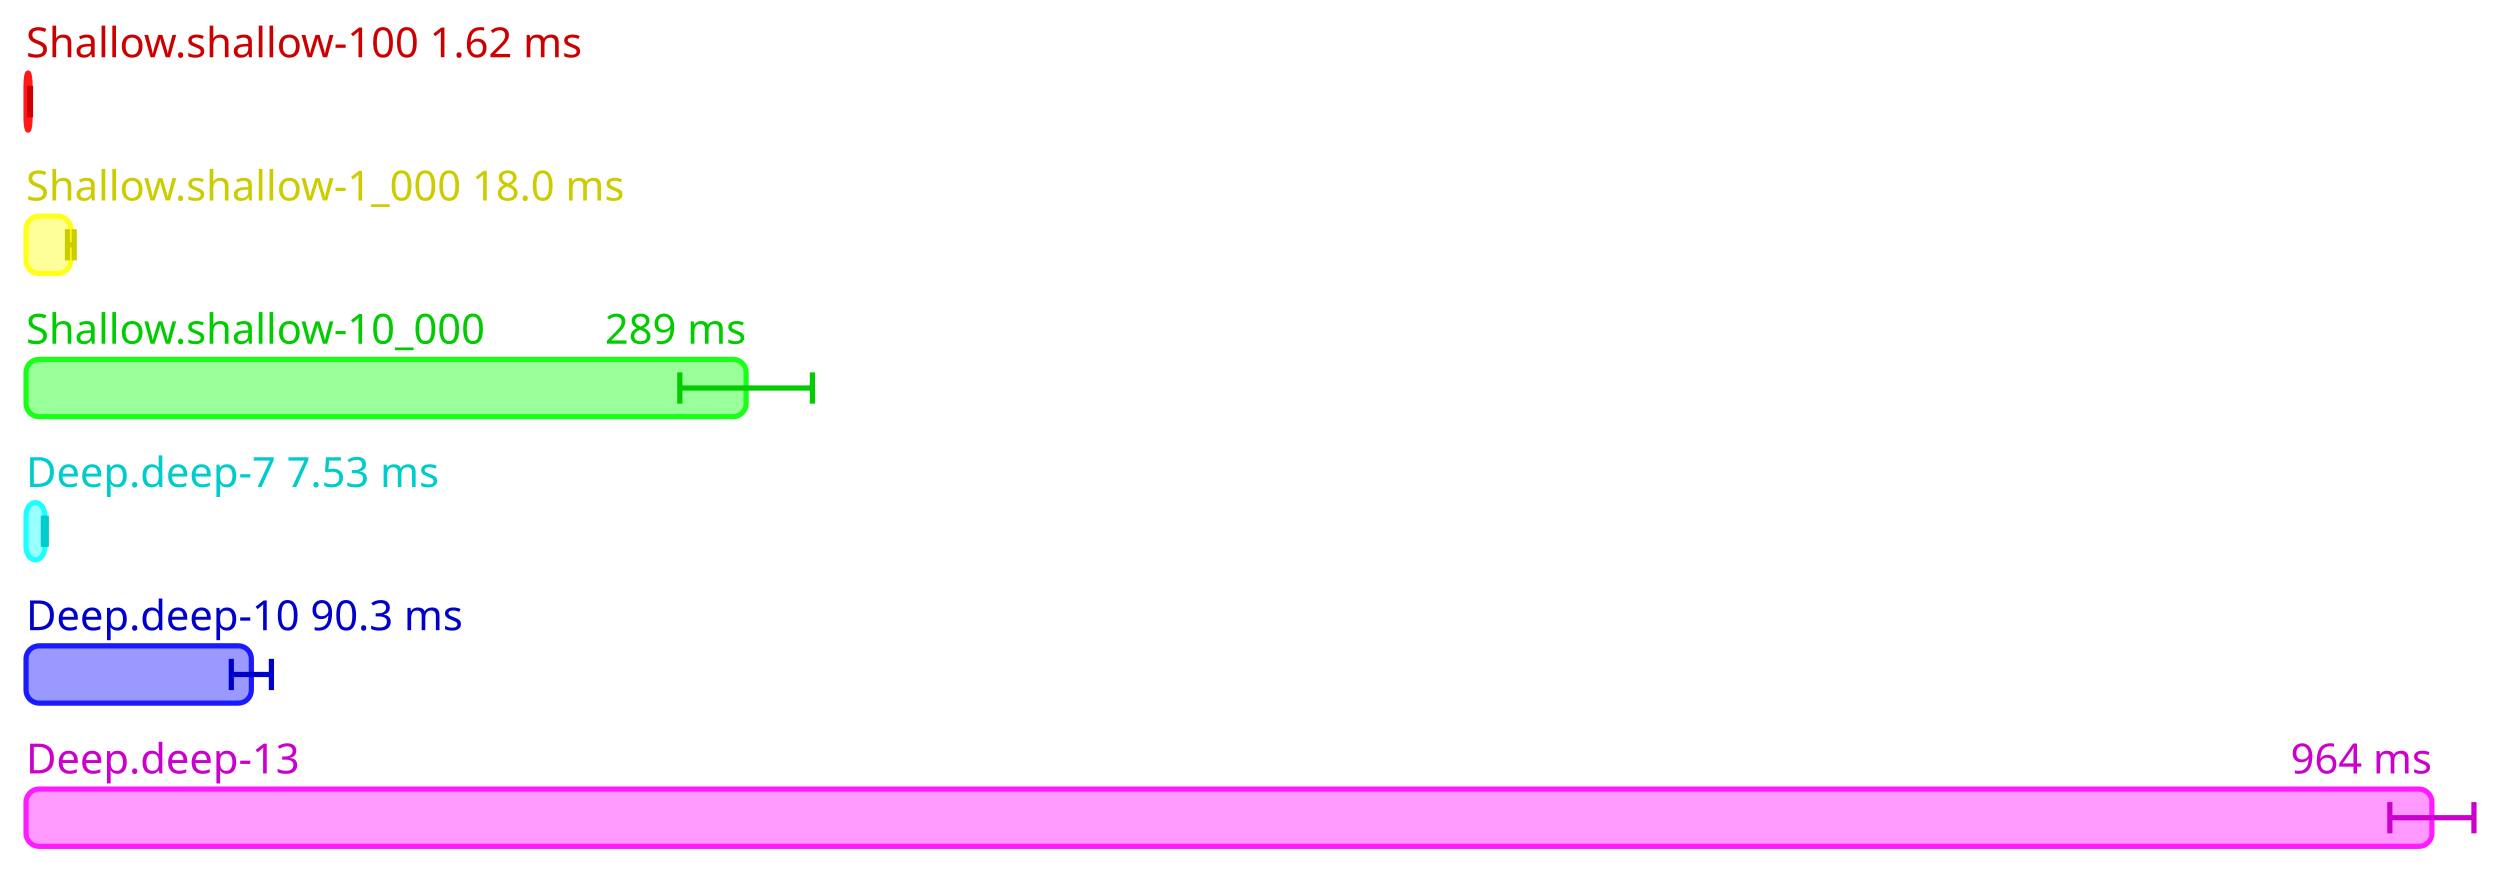
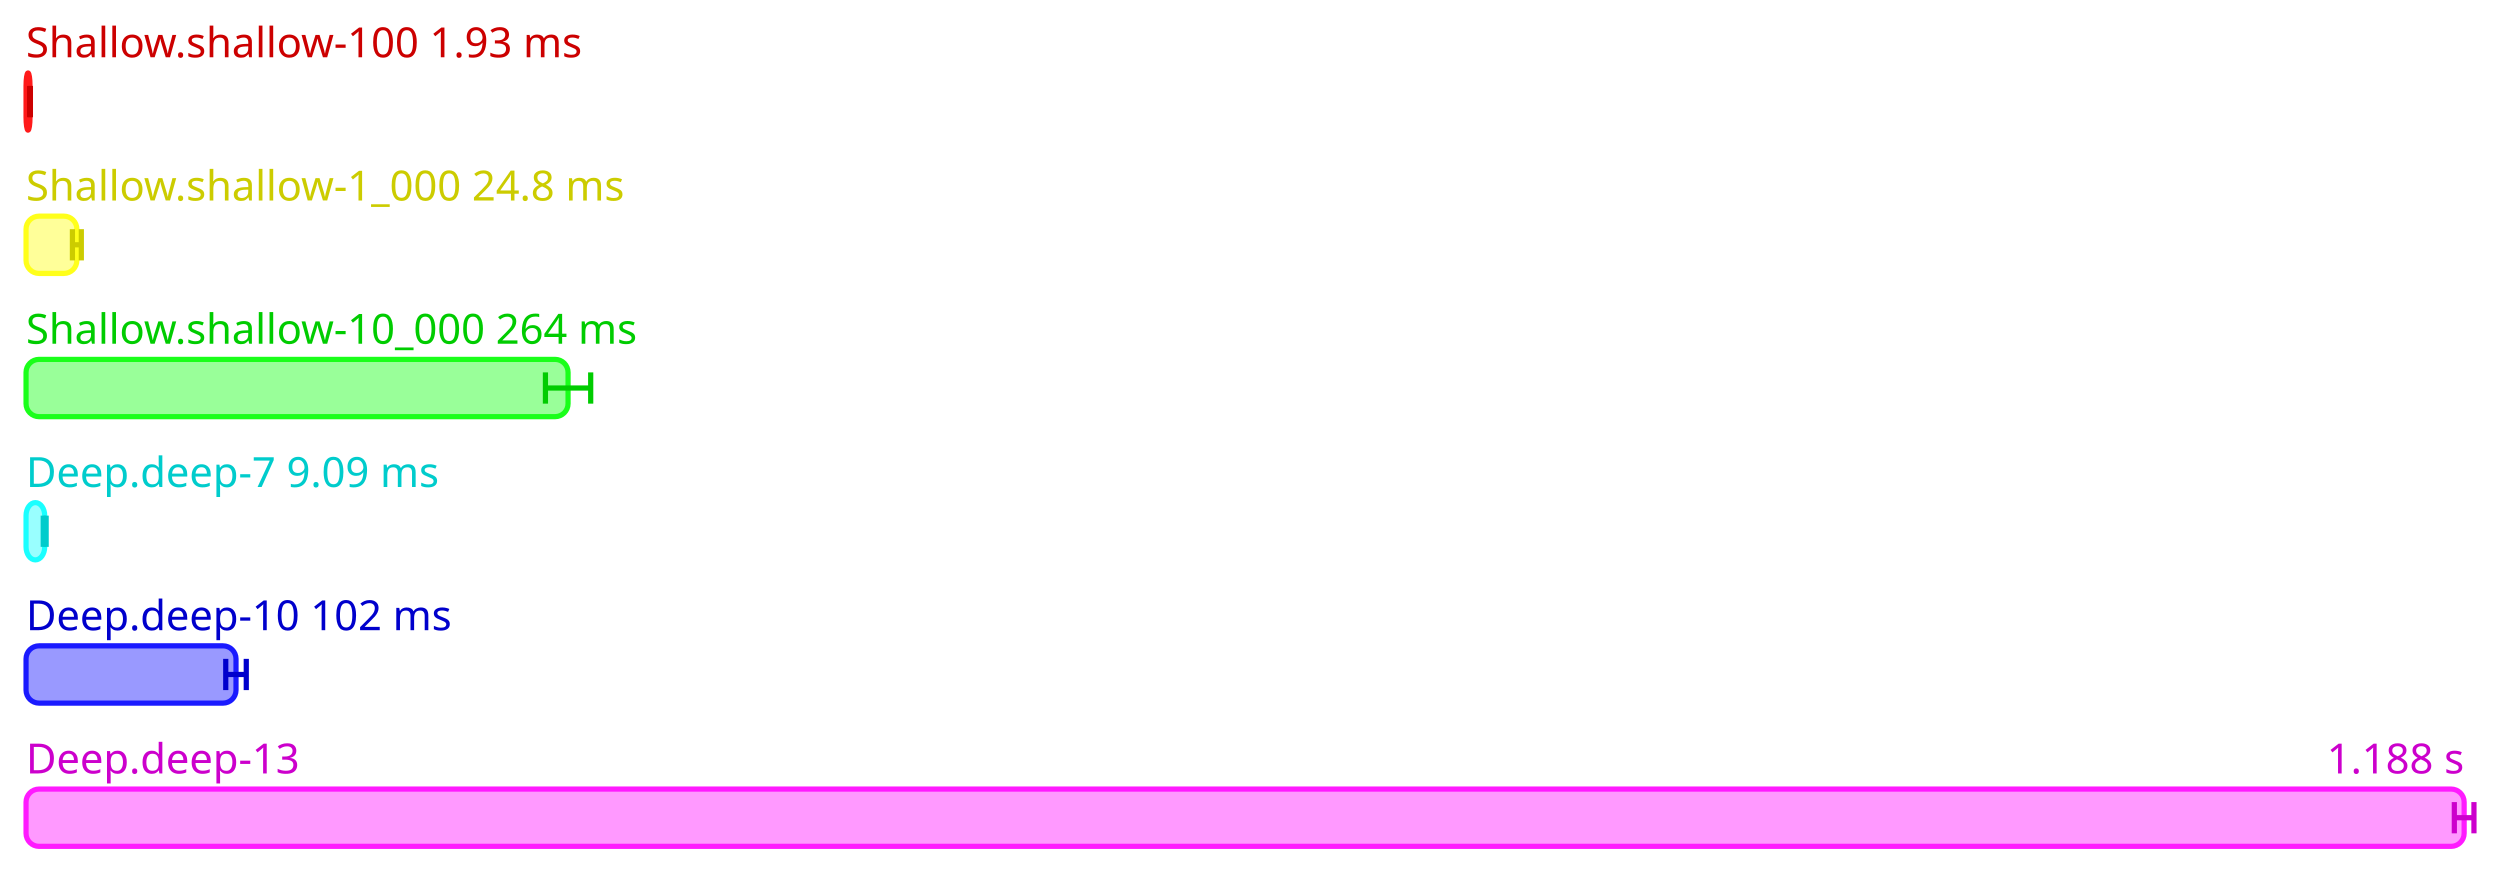
<svg xmlns="http://www.w3.org/2000/svg" height="337" width="960.0" font-size="16" font-family="sans-serif" stroke-width="2">
  <g transform="translate(10.0 0)">
-     <text fill="hsl(0, 100%, 40%)" y="22">Shallow.shallow-100 1.62 ms</text>
+     <text fill="hsl(0, 100%, 40%)" y="22">Shallow.shallow-100 1.93 ms</text>
    <g>
-       <rect y="28" rx="5" height="22" width="1.552" fill="hsl(0, 100%, 80%)" stroke="hsl(0, 100%, 55%)" />
+       <rect y="28" rx="5" height="22" width="1.522" fill="hsl(0, 100%, 80%)" stroke="hsl(0, 100%, 55%)" />
      <g stroke="hsl(0, 100%, 40%)">
-         <line x1="1.405" x2="1.699" y1="39" y2="39" />
-         <line x1="1.405" x2="1.405" y1="33" y2="45" />
-         <line x1="1.699" x2="1.699" y1="33" y2="45" />
+         <line x1="1.371" x2="1.673" y1="39" y2="39" />
+         <line x1="1.371" x2="1.371" y1="33" y2="45" />
+         <line x1="1.673" x2="1.673" y1="33" y2="45" />
      </g>
    </g>
-     <text fill="hsl(60, 100%, 40%)" y="77">Shallow.shallow-1_000 18.0 ms</text>
+     <text fill="hsl(60, 100%, 40%)" y="77">Shallow.shallow-1_000 24.8 ms</text>
    <g>
-       <rect y="83" rx="5" height="22" width="17.202" fill="hsl(60, 100%, 80%)" stroke="hsl(60, 100%, 55%)" />
+       <rect y="83" rx="5" height="22" width="19.519" fill="hsl(60, 100%, 80%)" stroke="hsl(60, 100%, 55%)" />
      <g stroke="hsl(60, 100%, 40%)">
-         <line x1="15.91" x2="18.495" y1="94" y2="94" />
-         <line x1="15.91" x2="15.91" y1="88" y2="100" />
-         <line x1="18.495" x2="18.495" y1="88" y2="100" />
+         <line x1="17.808" x2="21.229" y1="94" y2="94" />
+         <line x1="17.808" x2="17.808" y1="88" y2="100" />
+         <line x1="21.229" x2="21.229" y1="88" y2="100" />
      </g>
    </g>
-     <g fill="hsl(120, 100%, 40%)">
-       <text y="132">Shallow.shallow-10_000</text>
-       <text y="132" x="276.508" text-anchor="end">289  ms</text>
-     </g>
+     <text fill="hsl(120, 100%, 40%)" y="132">Shallow.shallow-10_000 264  ms</text>
    <g>
-       <rect y="138" rx="5" height="22" width="276.508" fill="hsl(120, 100%, 80%)" stroke="hsl(120, 100%, 55%)" />
+       <rect y="138" rx="5" height="22" width="208.136" fill="hsl(120, 100%, 80%)" stroke="hsl(120, 100%, 55%)" />
      <g stroke="hsl(120, 100%, 40%)">
-         <line x1="251.049" x2="301.967" y1="149" y2="149" />
-         <line x1="251.049" x2="251.049" y1="143" y2="155" />
-         <line x1="301.967" x2="301.967" y1="143" y2="155" />
+         <line x1="199.446" x2="216.825" y1="149" y2="149" />
+         <line x1="199.446" x2="199.446" y1="143" y2="155" />
+         <line x1="216.825" x2="216.825" y1="143" y2="155" />
      </g>
    </g>
-     <text fill="hsl(180, 100%, 40%)" y="187">Deep.deep-7 7.53 ms</text>
+     <text fill="hsl(180, 100%, 40%)" y="187">Deep.deep-7 9.09 ms</text>
    <g>
-       <rect y="193" rx="5" height="22" width="7.212" fill="hsl(180, 100%, 80%)" stroke="hsl(180, 100%, 55%)" />
+       <rect y="193" rx="5" height="22" width="7.165" fill="hsl(180, 100%, 80%)" stroke="hsl(180, 100%, 55%)" />
      <g stroke="hsl(180, 100%, 40%)">
-         <line x1="6.649" x2="7.775" y1="204" y2="204" />
-         <line x1="6.649" x2="6.649" y1="198" y2="210" />
-         <line x1="7.775" x2="7.775" y1="198" y2="210" />
+         <line x1="6.61" x2="7.72" y1="204" y2="204" />
+         <line x1="6.61" x2="6.61" y1="198" y2="210" />
+         <line x1="7.72" x2="7.72" y1="198" y2="210" />
      </g>
    </g>
-     <text fill="hsl(240, 100%, 40%)" y="242">Deep.deep-10 90.3 ms</text>
+     <text fill="hsl(240, 100%, 40%)" y="242">Deep.deep-10 102  ms</text>
    <g>
-       <rect y="248" rx="5" height="22" width="86.523" fill="hsl(240, 100%, 80%)" stroke="hsl(240, 100%, 55%)" />
+       <rect y="248" rx="5" height="22" width="80.628" fill="hsl(240, 100%, 80%)" stroke="hsl(240, 100%, 55%)" />
      <g stroke="hsl(240, 100%, 40%)">
-         <line x1="78.826" x2="94.221" y1="259" y2="259" />
-         <line x1="78.826" x2="78.826" y1="253" y2="265" />
-         <line x1="94.221" x2="94.221" y1="253" y2="265" />
+         <line x1="76.69" x2="84.567" y1="259" y2="259" />
+         <line x1="76.69" x2="76.69" y1="253" y2="265" />
+         <line x1="84.567" x2="84.567" y1="253" y2="265" />
      </g>
    </g>
    <g fill="hsl(300, 100%, 40%)">
      <text y="297">Deep.deep-13</text>
-       <text y="297" x="923.851" text-anchor="end">964  ms</text>
+       <text y="297" x="936.231" text-anchor="end">1.188 s</text>
    </g>
    <g>
-       <rect y="303" rx="5" height="22" width="923.851" fill="hsl(300, 100%, 80%)" stroke="hsl(300, 100%, 55%)" />
+       <rect y="303" rx="5" height="22" width="936.231" fill="hsl(300, 100%, 80%)" stroke="hsl(300, 100%, 55%)" />
      <g stroke="hsl(300, 100%, 40%)">
-         <line x1="907.703" x2="940.0" y1="314" y2="314" />
-         <line x1="907.703" x2="907.703" y1="308" y2="320" />
+         <line x1="932.462" x2="940.0" y1="314" y2="314" />
+         <line x1="932.462" x2="932.462" y1="308" y2="320" />
        <line x1="940.0" x2="940.0" y1="308" y2="320" />
      </g>
    </g>
  </g>
</svg>
